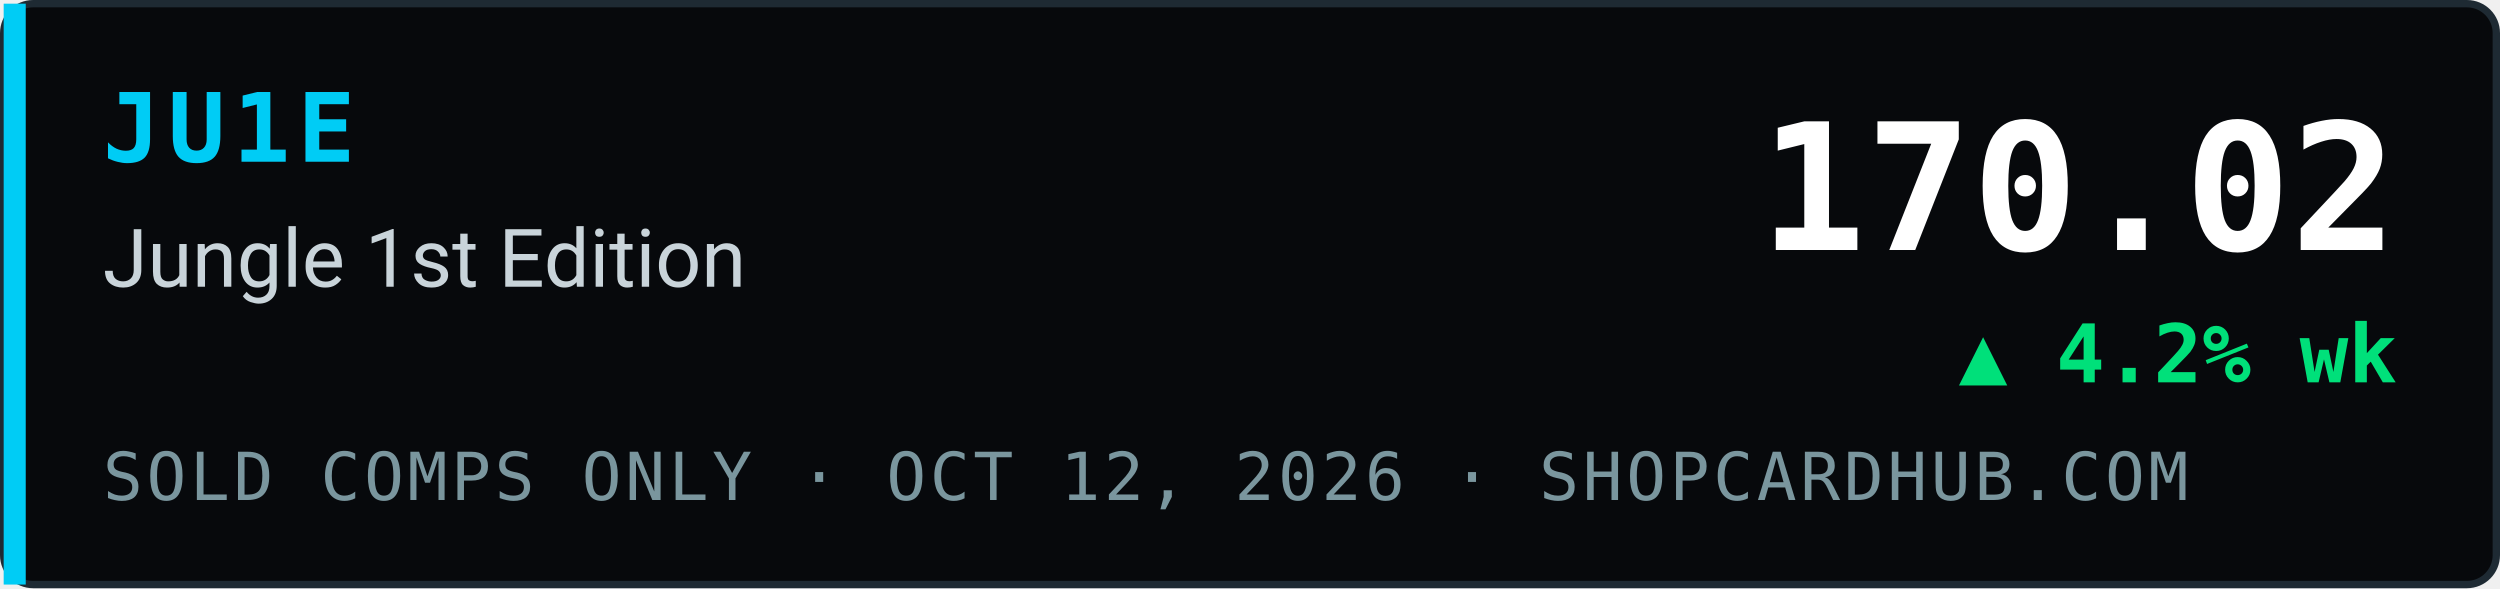
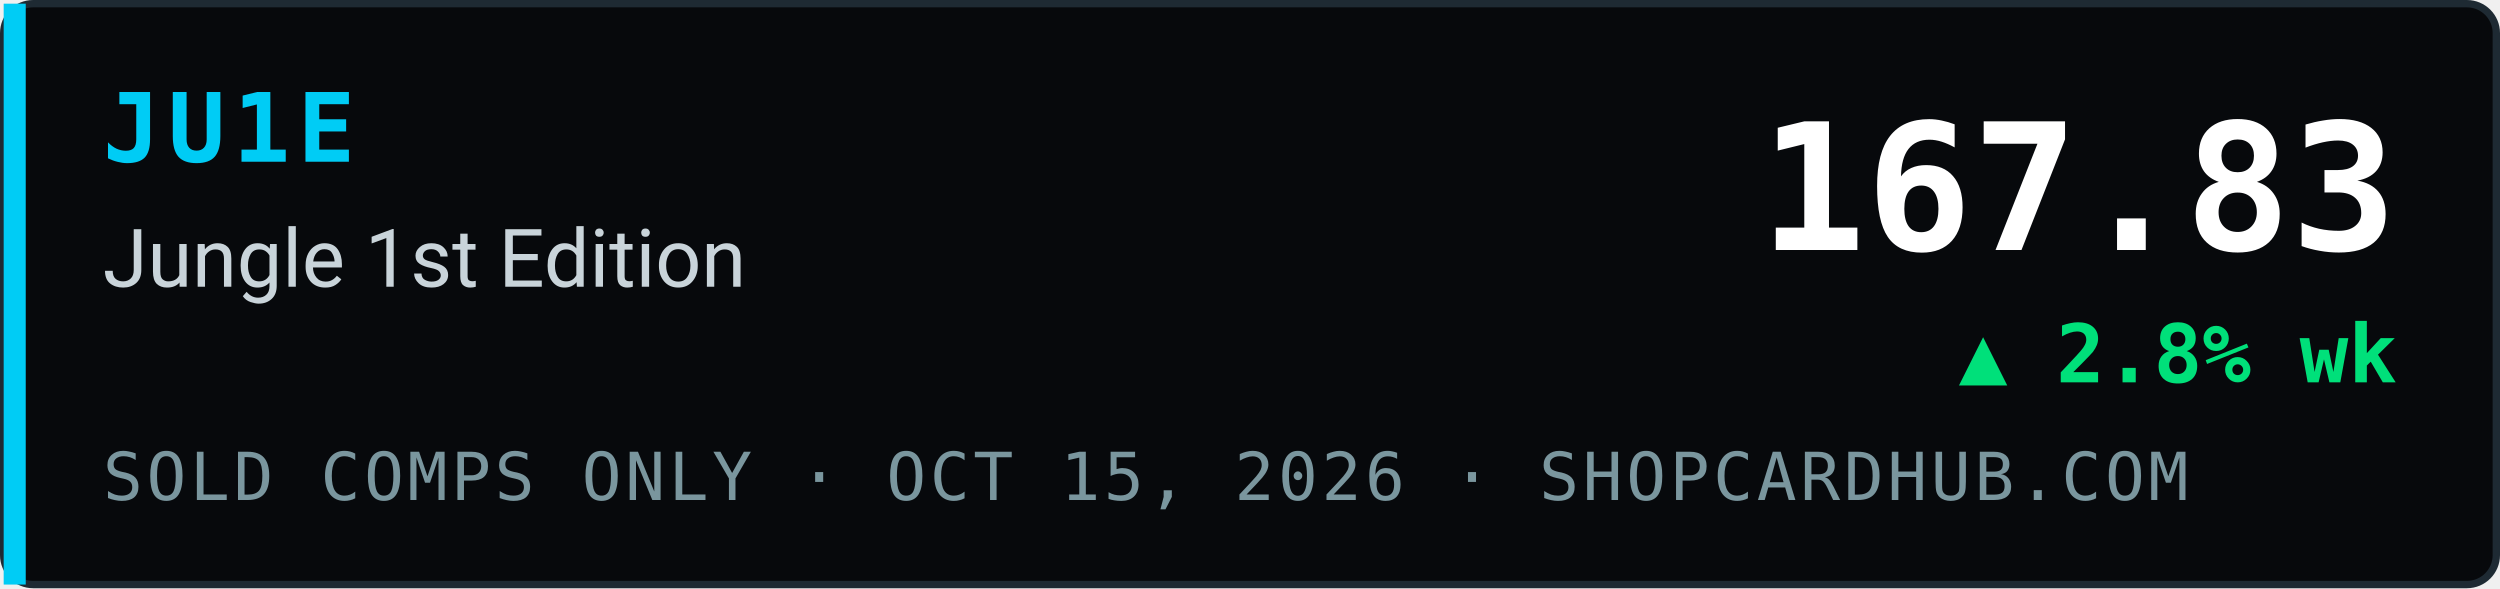
- <svg xmlns="http://www.w3.org/2000/svg" width="340" height="80" viewBox="0 0 340 80" role="img" aria-label="JU1E Jungle 1st Edition index 170.02, ▲ 4.2% wk, sold comps only, ShopCardHub">
+ <svg xmlns="http://www.w3.org/2000/svg" width="340" height="80" viewBox="0 0 340 80" role="img" aria-label="JU1E Jungle 1st Edition index 167.83, ▲ 2.8% wk, sold comps only, ShopCardHub">
  <rect x="0.5" y="0.5" width="339" height="79" rx="4" fill="#07090c" stroke="#1e2a33" />
  <rect x="0.5" y="0.5" width="3" height="79" fill="#00ccf5" />
  <text x="14" y="22" font-family="ui-monospace,SFMono-Regular,Menlo,Consolas,monospace" font-size="13" font-weight="700" fill="#00ccf5" letter-spacing="1">JU1E</text>
  <text x="14" y="39" font-family="system-ui,-apple-system,Segoe UI,Roboto,Helvetica,Arial,sans-serif" font-size="11" fill="#c9d4da">Jungle 1st Edition</text>
-   <text x="14" y="68" font-family="ui-monospace,SFMono-Regular,Menlo,Consolas,monospace" font-size="9" fill="#7a969e" letter-spacing="0.5">SOLD COMPS ONLY · OCT 12, 2026 · SHOPCARDHUB.COM</text>
-   <text x="326" y="34" text-anchor="end" font-family="ui-monospace,SFMono-Regular,Menlo,Consolas,monospace" font-size="24" font-weight="700" fill="#ffffff">170.02</text>
-   <text x="326" y="52" text-anchor="end" font-family="ui-monospace,SFMono-Regular,Menlo,Consolas,monospace" font-size="11" font-weight="700" fill="#00e07a">▲ 4.2% wk</text>
+   <text x="14" y="68" font-family="ui-monospace,SFMono-Regular,Menlo,Consolas,monospace" font-size="9" fill="#7a969e" letter-spacing="0.5">SOLD COMPS ONLY · OCT 15, 2026 · SHOPCARDHUB.COM</text>
+   <text x="326" y="34" text-anchor="end" font-family="ui-monospace,SFMono-Regular,Menlo,Consolas,monospace" font-size="24" font-weight="700" fill="#ffffff">167.83</text>
+   <text x="326" y="52" text-anchor="end" font-family="ui-monospace,SFMono-Regular,Menlo,Consolas,monospace" font-size="11" font-weight="700" fill="#00e07a">▲ 2.8% wk</text>
</svg>
